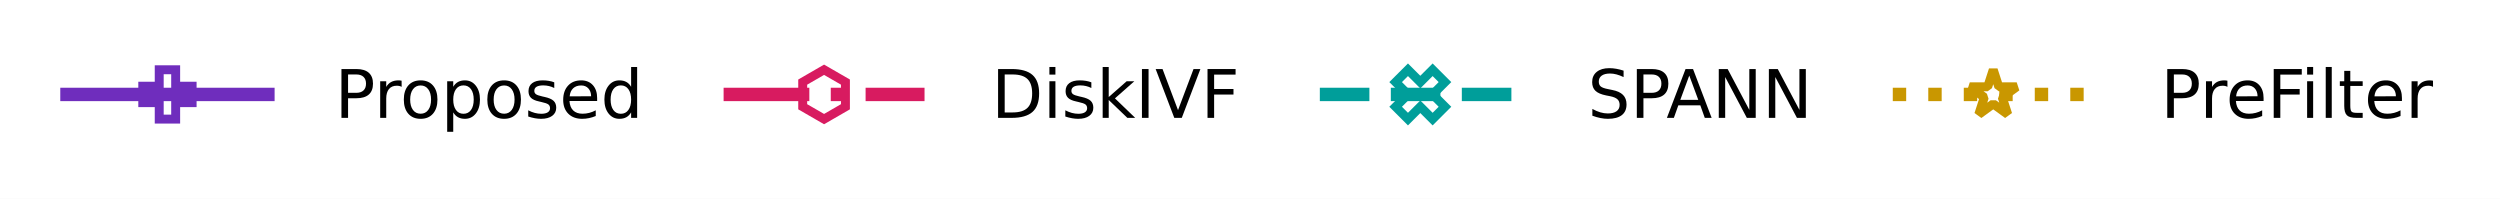
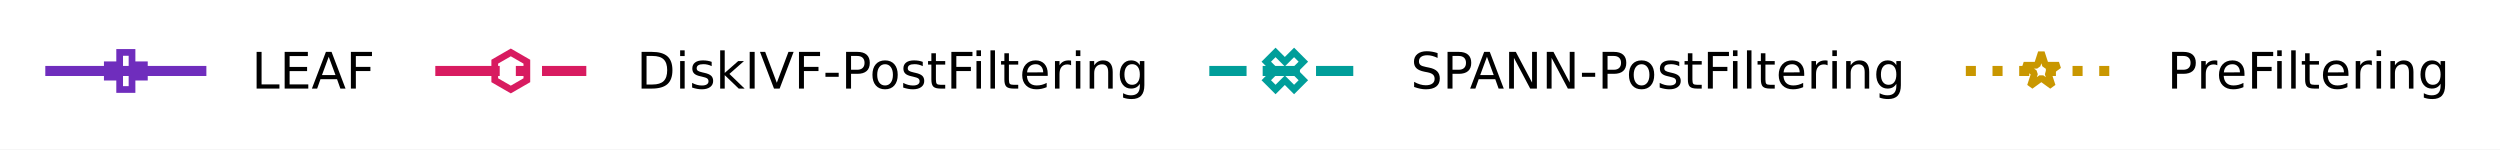
- <svg xmlns="http://www.w3.org/2000/svg" xmlns:xlink="http://www.w3.org/1999/xlink" width="1119.787pt" height="89.034pt" viewBox="0 0 1119.787 89.034" version="1.1">
+ <svg xmlns="http://www.w3.org/2000/svg" xmlns:xlink="http://www.w3.org/1999/xlink" width="1490.044pt" height="89.034pt" viewBox="0 0 1490.044 89.034" version="1.1">
  <defs>
    <style type="text/css">*{stroke-linejoin: round; stroke-linecap: butt}</style>
  </defs>
  <g id="figure_1">
    <g id="patch_1">
-       <path d="M 0 89.034  L 1119.787 89.034  L 1119.787 0  L 0 0  z " style="fill: #ffffff" />
+       <path d="M 0 89.034  L 1490.044 89.034  L 1490.044 0  L 0 0  z " style="fill: #ffffff" />
    </g>
    <g id="legend_1">
      <g id="line2d_1">
        <path d="M 30 42.295  L 75 42.295  L 120 42.295  " style="fill: none; stroke: #6f2dbd; stroke-width: 6; stroke-linecap: square" />
        <defs>
-           <path id="m08adecd49a" d="M -3.683 11.05  L 3.683 11.05  L 3.683 3.683  L 11.05 3.683  L 11.05 -3.683  L 3.683 -3.683  L 3.683 -11.05  L -3.683 -11.05  L -3.683 -3.683  L -11.05 -3.683  L -11.05 3.683  L -3.683 3.683  z " style="stroke: #6f2dbd; stroke-width: 4; stroke-linejoin: miter" />
+           <path id="me8d489dbe9" d="M -3.683 11.05  L 3.683 11.05  L 3.683 3.683  L 11.05 3.683  L 11.05 -3.683  L 3.683 -3.683  L 3.683 -11.05  L -3.683 -11.05  L -3.683 -3.683  L -11.05 -3.683  L -11.05 3.683  L -3.683 3.683  z " style="stroke: #6f2dbd; stroke-width: 4; stroke-linejoin: miter" />
        </defs>
        <g>
-           <use xlink:href="#m08adecd49a" x="75" y="42.295" style="fill-opacity: 0; stroke: #6f2dbd; stroke-width: 4; stroke-linejoin: miter" />
+           <use xlink:href="#me8d489dbe9" x="75" y="42.295" style="fill-opacity: 0; stroke: #6f2dbd; stroke-width: 4; stroke-linejoin: miter" />
        </g>
      </g>
      <g id="text_1">
        <g transform="translate(150 52.79531) scale(0.3 -0.3)">
          <defs>
-             <path id="DejaVuSans-50" d="M 1259 4147  L 1259 2394  L 2053 2394  Q 2494 2394 2734 2622  Q 2975 2850 2975 3272  Q 2975 3691 2734 3919  Q 2494 4147 2053 4147  L 1259 4147  z M 628 4666  L 2053 4666  Q 2838 4666 3239 4311  Q 3641 3956 3641 3272  Q 3641 2581 3239 2228  Q 2838 1875 2053 1875  L 1259 1875  L 1259 0  L 628 0  L 628 4666  z " transform="scale(0.015625)" />
-             <path id="DejaVuSans-72" d="M 2631 2963  Q 2534 3019 2420 3045  Q 2306 3072 2169 3072  Q 1681 3072 1420 2755  Q 1159 2438 1159 1844  L 1159 0  L 581 0  L 581 3500  L 1159 3500  L 1159 2956  Q 1341 3275 1631 3429  Q 1922 3584 2338 3584  Q 2397 3584 2469 3576  Q 2541 3569 2628 3553  L 2631 2963  z " transform="scale(0.015625)" />
-             <path id="DejaVuSans-6f" d="M 1959 3097  Q 1497 3097 1228 2736  Q 959 2375 959 1747  Q 959 1119 1226 758  Q 1494 397 1959 397  Q 2419 397 2687 759  Q 2956 1122 2956 1747  Q 2956 2369 2687 2733  Q 2419 3097 1959 3097  z M 1959 3584  Q 2709 3584 3137 3096  Q 3566 2609 3566 1747  Q 3566 888 3137 398  Q 2709 -91 1959 -91  Q 1206 -91 779 398  Q 353 888 353 1747  Q 353 2609 779 3096  Q 1206 3584 1959 3584  z " transform="scale(0.015625)" />
-             <path id="DejaVuSans-70" d="M 1159 525  L 1159 -1331  L 581 -1331  L 581 3500  L 1159 3500  L 1159 2969  Q 1341 3281 1617 3432  Q 1894 3584 2278 3584  Q 2916 3584 3314 3078  Q 3713 2572 3713 1747  Q 3713 922 3314 415  Q 2916 -91 2278 -91  Q 1894 -91 1617 61  Q 1341 213 1159 525  z M 3116 1747  Q 3116 2381 2855 2742  Q 2594 3103 2138 3103  Q 1681 3103 1420 2742  Q 1159 2381 1159 1747  Q 1159 1113 1420 752  Q 1681 391 2138 391  Q 2594 391 2855 752  Q 3116 1113 3116 1747  z " transform="scale(0.015625)" />
-             <path id="DejaVuSans-73" d="M 2834 3397  L 2834 2853  Q 2591 2978 2328 3040  Q 2066 3103 1784 3103  Q 1356 3103 1142 2972  Q 928 2841 928 2578  Q 928 2378 1081 2264  Q 1234 2150 1697 2047  L 1894 2003  Q 2506 1872 2764 1633  Q 3022 1394 3022 966  Q 3022 478 2636 193  Q 2250 -91 1575 -91  Q 1294 -91 989 -36  Q 684 19 347 128  L 347 722  Q 666 556 975 473  Q 1284 391 1588 391  Q 1994 391 2212 530  Q 2431 669 2431 922  Q 2431 1156 2273 1281  Q 2116 1406 1581 1522  L 1381 1569  Q 847 1681 609 1914  Q 372 2147 372 2553  Q 372 3047 722 3315  Q 1072 3584 1716 3584  Q 2034 3584 2315 3537  Q 2597 3491 2834 3397  z " transform="scale(0.015625)" />
-             <path id="DejaVuSans-65" d="M 3597 1894  L 3597 1613  L 953 1613  Q 991 1019 1311 708  Q 1631 397 2203 397  Q 2534 397 2845 478  Q 3156 559 3463 722  L 3463 178  Q 3153 47 2828 -22  Q 2503 -91 2169 -91  Q 1331 -91 842 396  Q 353 884 353 1716  Q 353 2575 817 3079  Q 1281 3584 2069 3584  Q 2775 3584 3186 3129  Q 3597 2675 3597 1894  z M 3022 2063  Q 3016 2534 2758 2815  Q 2500 3097 2075 3097  Q 1594 3097 1305 2825  Q 1016 2553 972 2059  L 3022 2063  z " transform="scale(0.015625)" />
-             <path id="DejaVuSans-64" d="M 2906 2969  L 2906 4863  L 3481 4863  L 3481 0  L 2906 0  L 2906 525  Q 2725 213 2448 61  Q 2172 -91 1784 -91  Q 1150 -91 751 415  Q 353 922 353 1747  Q 353 2572 751 3078  Q 1150 3584 1784 3584  Q 2172 3584 2448 3432  Q 2725 3281 2906 2969  z M 947 1747  Q 947 1113 1208 752  Q 1469 391 1925 391  Q 2381 391 2643 752  Q 2906 1113 2906 1747  Q 2906 2381 2643 2742  Q 2381 3103 1925 3103  Q 1469 3103 1208 2742  Q 947 2381 947 1747  z " transform="scale(0.015625)" />
+             <path id="DejaVuSans-4c" d="M 628 4666  L 1259 4666  L 1259 531  L 3531 531  L 3531 0  L 628 0  L 628 4666  z " transform="scale(0.015625)" />
+             <path id="DejaVuSans-45" d="M 628 4666  L 3578 4666  L 3578 4134  L 1259 4134  L 1259 2753  L 3481 2753  L 3481 2222  L 1259 2222  L 1259 531  L 3634 531  L 3634 0  L 628 0  L 628 4666  z " transform="scale(0.015625)" />
+             <path id="DejaVuSans-41" d="M 2188 4044  L 1331 1722  L 3047 1722  L 2188 4044  z M 1831 4666  L 2547 4666  L 4325 0  L 3669 0  L 3244 1197  L 1141 1197  L 716 0  L 50 0  L 1831 4666  z " transform="scale(0.015625)" />
+             <path id="DejaVuSans-46" d="M 628 4666  L 3309 4666  L 3309 4134  L 1259 4134  L 1259 2759  L 3109 2759  L 3109 2228  L 1259 2228  L 1259 0  L 628 0  L 628 4666  z " transform="scale(0.015625)" />
          </defs>
-           <use xlink:href="#DejaVuSans-50" />
-           <use xlink:href="#DejaVuSans-72" transform="translate(58.55273 0)" />
-           <use xlink:href="#DejaVuSans-6f" transform="translate(97.41602 0)" />
-           <use xlink:href="#DejaVuSans-70" transform="translate(158.5977 0)" />
-           <use xlink:href="#DejaVuSans-6f" transform="translate(222.0742 0)" />
-           <use xlink:href="#DejaVuSans-73" transform="translate(283.2559 0)" />
-           <use xlink:href="#DejaVuSans-65" transform="translate(335.3555 0)" />
-           <use xlink:href="#DejaVuSans-64" transform="translate(396.8789 0)" />
+           <use xlink:href="#DejaVuSans-4c" />
+           <use xlink:href="#DejaVuSans-45" transform="translate(55.71289 0)" />
+           <use xlink:href="#DejaVuSans-41" transform="translate(118.8965 0)" />
+           <use xlink:href="#DejaVuSans-46" transform="translate(187.3047 0)" />
        </g>
      </g>
      <g id="line2d_2">
-         <path d="M 324.113 42.295  L 369.113 42.295  L 414.113 42.295  " style="fill: none; stroke-dasharray: 38.4,9.6,6,9.6; stroke-dashoffset: 0; stroke: #d81b60; stroke-width: 6" />
+         <path d="M 259.448 42.295  L 304.448 42.295  L 349.448 42.295  " style="fill: none; stroke-dasharray: 38.4,9.6,6,9.6; stroke-dashoffset: 0; stroke: #d81b60; stroke-width: 6" />
        <defs>
-           <path id="m82e33108dc" d="M 0 -11.05  L -9.57 -5.525  L -9.57 5.525  L -0 11.05  L 9.57 5.525  L 9.57 -5.525  z " style="stroke: #d81b60; stroke-width: 4; stroke-linejoin: miter" />
+           <path id="m7c664e5f9c" d="M 0 -11.05  L -9.57 -5.525  L -9.57 5.525  L -0 11.05  L 9.57 5.525  L 9.57 -5.525  z " style="stroke: #d81b60; stroke-width: 4; stroke-linejoin: miter" />
        </defs>
        <g>
-           <use xlink:href="#m82e33108dc" x="369.113" y="42.295" style="fill-opacity: 0; stroke: #d81b60; stroke-width: 4; stroke-linejoin: miter" />
+           <use xlink:href="#m7c664e5f9c" x="304.448" y="42.295" style="fill-opacity: 0; stroke: #d81b60; stroke-width: 4; stroke-linejoin: miter" />
        </g>
      </g>
      <g id="text_2">
-         <g transform="translate(444.1125 52.79531) scale(0.3 -0.3)">
+         <g transform="translate(379.4484 52.79531) scale(0.3 -0.3)">
          <defs>
            <path id="DejaVuSans-44" d="M 1259 4147  L 1259 519  L 2022 519  Q 2988 519 3436 956  Q 3884 1394 3884 2338  Q 3884 3275 3436 3711  Q 2988 4147 2022 4147  L 1259 4147  z M 628 4666  L 1925 4666  Q 3281 4666 3915 4102  Q 4550 3538 4550 2338  Q 4550 1131 3912 565  Q 3275 0 1925 0  L 628 0  L 628 4666  z " transform="scale(0.015625)" />
            <path id="DejaVuSans-69" d="M 603 3500  L 1178 3500  L 1178 0  L 603 0  L 603 3500  z M 603 4863  L 1178 4863  L 1178 4134  L 603 4134  L 603 4863  z " transform="scale(0.015625)" />
+             <path id="DejaVuSans-73" d="M 2834 3397  L 2834 2853  Q 2591 2978 2328 3040  Q 2066 3103 1784 3103  Q 1356 3103 1142 2972  Q 928 2841 928 2578  Q 928 2378 1081 2264  Q 1234 2150 1697 2047  L 1894 2003  Q 2506 1872 2764 1633  Q 3022 1394 3022 966  Q 3022 478 2636 193  Q 2250 -91 1575 -91  Q 1294 -91 989 -36  Q 684 19 347 128  L 347 722  Q 666 556 975 473  Q 1284 391 1588 391  Q 1994 391 2212 530  Q 2431 669 2431 922  Q 2431 1156 2273 1281  Q 2116 1406 1581 1522  L 1381 1569  Q 847 1681 609 1914  Q 372 2147 372 2553  Q 372 3047 722 3315  Q 1072 3584 1716 3584  Q 2034 3584 2315 3537  Q 2597 3491 2834 3397  z " transform="scale(0.015625)" />
            <path id="DejaVuSans-6b" d="M 581 4863  L 1159 4863  L 1159 1991  L 2875 3500  L 3609 3500  L 1753 1863  L 3688 0  L 2938 0  L 1159 1709  L 1159 0  L 581 0  L 581 4863  z " transform="scale(0.015625)" />
            <path id="DejaVuSans-49" d="M 628 4666  L 1259 4666  L 1259 0  L 628 0  L 628 4666  z " transform="scale(0.015625)" />
            <path id="DejaVuSans-56" d="M 1831 0  L 50 4666  L 709 4666  L 2188 738  L 3669 4666  L 4325 4666  L 2547 0  L 1831 0  z " transform="scale(0.015625)" />
-             <path id="DejaVuSans-46" d="M 628 4666  L 3309 4666  L 3309 4134  L 1259 4134  L 1259 2759  L 3109 2759  L 3109 2228  L 1259 2228  L 1259 0  L 628 0  L 628 4666  z " transform="scale(0.015625)" />
+             <path id="DejaVuSans-2d" d="M 313 2009  L 1997 2009  L 1997 1497  L 313 1497  L 313 2009  z " transform="scale(0.015625)" />
+             <path id="DejaVuSans-50" d="M 1259 4147  L 1259 2394  L 2053 2394  Q 2494 2394 2734 2622  Q 2975 2850 2975 3272  Q 2975 3691 2734 3919  Q 2494 4147 2053 4147  L 1259 4147  z M 628 4666  L 2053 4666  Q 2838 4666 3239 4311  Q 3641 3956 3641 3272  Q 3641 2581 3239 2228  Q 2838 1875 2053 1875  L 1259 1875  L 1259 0  L 628 0  L 628 4666  z " transform="scale(0.015625)" />
+             <path id="DejaVuSans-6f" d="M 1959 3097  Q 1497 3097 1228 2736  Q 959 2375 959 1747  Q 959 1119 1226 758  Q 1494 397 1959 397  Q 2419 397 2687 759  Q 2956 1122 2956 1747  Q 2956 2369 2687 2733  Q 2419 3097 1959 3097  z M 1959 3584  Q 2709 3584 3137 3096  Q 3566 2609 3566 1747  Q 3566 888 3137 398  Q 2709 -91 1959 -91  Q 1206 -91 779 398  Q 353 888 353 1747  Q 353 2609 779 3096  Q 1206 3584 1959 3584  z " transform="scale(0.015625)" />
+             <path id="DejaVuSans-74" d="M 1172 4494  L 1172 3500  L 2356 3500  L 2356 3053  L 1172 3053  L 1172 1153  Q 1172 725 1289 603  Q 1406 481 1766 481  L 2356 481  L 2356 0  L 1766 0  Q 1100 0 847 248  Q 594 497 594 1153  L 594 3053  L 172 3053  L 172 3500  L 594 3500  L 594 4494  L 1172 4494  z " transform="scale(0.015625)" />
+             <path id="DejaVuSans-6c" d="M 603 4863  L 1178 4863  L 1178 0  L 603 0  L 603 4863  z " transform="scale(0.015625)" />
+             <path id="DejaVuSans-65" d="M 3597 1894  L 3597 1613  L 953 1613  Q 991 1019 1311 708  Q 1631 397 2203 397  Q 2534 397 2845 478  Q 3156 559 3463 722  L 3463 178  Q 3153 47 2828 -22  Q 2503 -91 2169 -91  Q 1331 -91 842 396  Q 353 884 353 1716  Q 353 2575 817 3079  Q 1281 3584 2069 3584  Q 2775 3584 3186 3129  Q 3597 2675 3597 1894  z M 3022 2063  Q 3016 2534 2758 2815  Q 2500 3097 2075 3097  Q 1594 3097 1305 2825  Q 1016 2553 972 2059  L 3022 2063  z " transform="scale(0.015625)" />
+             <path id="DejaVuSans-72" d="M 2631 2963  Q 2534 3019 2420 3045  Q 2306 3072 2169 3072  Q 1681 3072 1420 2755  Q 1159 2438 1159 1844  L 1159 0  L 581 0  L 581 3500  L 1159 3500  L 1159 2956  Q 1341 3275 1631 3429  Q 1922 3584 2338 3584  Q 2397 3584 2469 3576  Q 2541 3569 2628 3553  L 2631 2963  z " transform="scale(0.015625)" />
+             <path id="DejaVuSans-6e" d="M 3513 2113  L 3513 0  L 2938 0  L 2938 2094  Q 2938 2591 2744 2837  Q 2550 3084 2163 3084  Q 1697 3084 1428 2787  Q 1159 2491 1159 1978  L 1159 0  L 581 0  L 581 3500  L 1159 3500  L 1159 2956  Q 1366 3272 1645 3428  Q 1925 3584 2291 3584  Q 2894 3584 3203 3211  Q 3513 2838 3513 2113  z " transform="scale(0.015625)" />
+             <path id="DejaVuSans-67" d="M 2906 1791  Q 2906 2416 2648 2759  Q 2391 3103 1925 3103  Q 1463 3103 1205 2759  Q 947 2416 947 1791  Q 947 1169 1205 825  Q 1463 481 1925 481  Q 2391 481 2648 825  Q 2906 1169 2906 1791  z M 3481 434  Q 3481 -459 3084 -895  Q 2688 -1331 1869 -1331  Q 1566 -1331 1297 -1286  Q 1028 -1241 775 -1147  L 775 -588  Q 1028 -725 1275 -790  Q 1522 -856 1778 -856  Q 2344 -856 2625 -561  Q 2906 -266 2906 331  L 2906 616  Q 2728 306 2450 153  Q 2172 0 1784 0  Q 1141 0 747 490  Q 353 981 353 1791  Q 353 2603 747 3093  Q 1141 3584 1784 3584  Q 2172 3584 2450 3431  Q 2728 3278 2906 2969  L 2906 3500  L 3481 3500  L 3481 434  z " transform="scale(0.015625)" />
          </defs>
          <use xlink:href="#DejaVuSans-44" />
          <use xlink:href="#DejaVuSans-69" transform="translate(77.00195 0)" />
          <use xlink:href="#DejaVuSans-73" transform="translate(104.7852 0)" />
          <use xlink:href="#DejaVuSans-6b" transform="translate(156.8848 0)" />
          <use xlink:href="#DejaVuSans-49" transform="translate(214.7949 0)" />
          <use xlink:href="#DejaVuSans-56" transform="translate(244.2871 0)" />
          <use xlink:href="#DejaVuSans-46" transform="translate(312.6953 0)" />
+           <use xlink:href="#DejaVuSans-2d" transform="translate(370.2148 0)" />
+           <use xlink:href="#DejaVuSans-50" transform="translate(406.2988 0)" />
+           <use xlink:href="#DejaVuSans-6f" transform="translate(462.9766 0)" />
+           <use xlink:href="#DejaVuSans-73" transform="translate(524.1582 0)" />
+           <use xlink:href="#DejaVuSans-74" transform="translate(576.2578 0)" />
+           <use xlink:href="#DejaVuSans-46" transform="translate(615.4668 0)" />
+           <use xlink:href="#DejaVuSans-69" transform="translate(665.7363 0)" />
+           <use xlink:href="#DejaVuSans-6c" transform="translate(693.5195 0)" />
+           <use xlink:href="#DejaVuSans-74" transform="translate(721.3027 0)" />
+           <use xlink:href="#DejaVuSans-65" transform="translate(760.5117 0)" />
+           <use xlink:href="#DejaVuSans-72" transform="translate(822.0352 0)" />
+           <use xlink:href="#DejaVuSans-69" transform="translate(863.1484 0)" />
+           <use xlink:href="#DejaVuSans-6e" transform="translate(890.9316 0)" />
+           <use xlink:href="#DejaVuSans-67" transform="translate(954.3105 0)" />
        </g>
      </g>
      <g id="line2d_3">
-         <path d="M 591.173 42.295  L 636.173 42.295  L 681.173 42.295  " style="fill: none; stroke-dasharray: 22.2,9.6; stroke-dashoffset: 0; stroke: #009e9a; stroke-width: 6" />
+         <path d="M 720.773 42.295  L 765.773 42.295  L 810.773 42.295  " style="fill: none; stroke-dasharray: 22.2,9.6; stroke-dashoffset: 0; stroke: #009e9a; stroke-width: 6" />
        <defs>
-           <path id="m5da1c127a8" d="M -5.525 11.05  L 0 5.525  L 5.525 11.05  L 11.05 5.525  L 5.525 0  L 11.05 -5.525  L 5.525 -11.05  L 0 -5.525  L -5.525 -11.05  L -11.05 -5.525  L -5.525 0  L -11.05 5.525  z " style="stroke: #009e9a; stroke-width: 4; stroke-linejoin: miter" />
+           <path id="m62cd38e438" d="M -5.525 11.05  L 0 5.525  L 5.525 11.05  L 11.05 5.525  L 5.525 0  L 11.05 -5.525  L 5.525 -11.05  L 0 -5.525  L -5.525 -11.05  L -11.05 -5.525  L -5.525 0  L -11.05 5.525  z " style="stroke: #009e9a; stroke-width: 4; stroke-linejoin: miter" />
        </defs>
        <g>
-           <use xlink:href="#m5da1c127a8" x="636.173" y="42.295" style="fill-opacity: 0; stroke: #009e9a; stroke-width: 4; stroke-linejoin: miter" />
+           <use xlink:href="#m62cd38e438" x="765.773" y="42.295" style="fill-opacity: 0; stroke: #009e9a; stroke-width: 4; stroke-linejoin: miter" />
        </g>
      </g>
      <g id="text_3">
-         <g transform="translate(711.1734 52.79531) scale(0.3 -0.3)">
+         <g transform="translate(840.7734 52.79531) scale(0.3 -0.3)">
          <defs>
            <path id="DejaVuSans-53" d="M 3425 4513  L 3425 3897  Q 3066 4069 2747 4153  Q 2428 4238 2131 4238  Q 1616 4238 1336 4038  Q 1056 3838 1056 3469  Q 1056 3159 1242 3001  Q 1428 2844 1947 2747  L 2328 2669  Q 3034 2534 3370 2195  Q 3706 1856 3706 1288  Q 3706 609 3251 259  Q 2797 -91 1919 -91  Q 1588 -91 1214 -16  Q 841 59 441 206  L 441 856  Q 825 641 1194 531  Q 1563 422 1919 422  Q 2459 422 2753 634  Q 3047 847 3047 1241  Q 3047 1584 2836 1778  Q 2625 1972 2144 2069  L 1759 2144  Q 1053 2284 737 2584  Q 422 2884 422 3419  Q 422 4038 858 4394  Q 1294 4750 2059 4750  Q 2388 4750 2728 4690  Q 3069 4631 3425 4513  z " transform="scale(0.015625)" />
-             <path id="DejaVuSans-41" d="M 2188 4044  L 1331 1722  L 3047 1722  L 2188 4044  z M 1831 4666  L 2547 4666  L 4325 0  L 3669 0  L 3244 1197  L 1141 1197  L 716 0  L 50 0  L 1831 4666  z " transform="scale(0.015625)" />
            <path id="DejaVuSans-4e" d="M 628 4666  L 1478 4666  L 3547 763  L 3547 4666  L 4159 4666  L 4159 0  L 3309 0  L 1241 3903  L 1241 0  L 628 0  L 628 4666  z " transform="scale(0.015625)" />
          </defs>
          <use xlink:href="#DejaVuSans-53" />
          <use xlink:href="#DejaVuSans-50" transform="translate(63.47656 0)" />
          <use xlink:href="#DejaVuSans-41" transform="translate(117.4043 0)" />
          <use xlink:href="#DejaVuSans-4e" transform="translate(185.8125 0)" />
          <use xlink:href="#DejaVuSans-4e" transform="translate(260.6172 0)" />
+           <use xlink:href="#DejaVuSans-2d" transform="translate(335.4219 0)" />
+           <use xlink:href="#DejaVuSans-50" transform="translate(371.5059 0)" />
+           <use xlink:href="#DejaVuSans-6f" transform="translate(428.1836 0)" />
+           <use xlink:href="#DejaVuSans-73" transform="translate(489.3652 0)" />
+           <use xlink:href="#DejaVuSans-74" transform="translate(541.4648 0)" />
+           <use xlink:href="#DejaVuSans-46" transform="translate(580.6738 0)" />
+           <use xlink:href="#DejaVuSans-69" transform="translate(630.9434 0)" />
+           <use xlink:href="#DejaVuSans-6c" transform="translate(658.7266 0)" />
+           <use xlink:href="#DejaVuSans-74" transform="translate(686.5098 0)" />
+           <use xlink:href="#DejaVuSans-65" transform="translate(725.7188 0)" />
+           <use xlink:href="#DejaVuSans-72" transform="translate(787.2422 0)" />
+           <use xlink:href="#DejaVuSans-69" transform="translate(828.3555 0)" />
+           <use xlink:href="#DejaVuSans-6e" transform="translate(856.1387 0)" />
+           <use xlink:href="#DejaVuSans-67" transform="translate(919.5176 0)" />
        </g>
      </g>
      <g id="line2d_4">
-         <path d="M 847.805 42.295  L 892.805 42.295  L 937.805 42.295  " style="fill: none; stroke-dasharray: 6,9.9; stroke-dashoffset: 0; stroke: #c99700; stroke-width: 6" />
+         <path d="M 1171.669 42.295  L 1216.669 42.295  L 1261.669 42.295  " style="fill: none; stroke-dasharray: 6,9.9; stroke-dashoffset: 0; stroke: #c99700; stroke-width: 6" />
        <defs>
-           <path id="m9d2dff93b5" d="M 0 -11.05  L -2.481 -3.415  L -10.509 -3.415  L -4.014 1.304  L -6.495 8.94  L -0 4.221  L 6.495 8.94  L 4.014 1.304  L 10.509 -3.415  L 2.481 -3.415  z " style="stroke: #c99700; stroke-width: 4; stroke-linejoin: bevel" />
+           <path id="m59e9b1c387" d="M 0 -11.05  L -2.481 -3.415  L -10.509 -3.415  L -4.014 1.304  L -6.495 8.94  L -0 4.221  L 6.495 8.94  L 4.014 1.304  L 10.509 -3.415  L 2.481 -3.415  z " style="stroke: #c99700; stroke-width: 4; stroke-linejoin: bevel" />
        </defs>
        <g>
-           <use xlink:href="#m9d2dff93b5" x="892.805" y="42.295" style="fill-opacity: 0; stroke: #c99700; stroke-width: 4; stroke-linejoin: bevel" />
+           <use xlink:href="#m59e9b1c387" x="1216.669" y="42.295" style="fill-opacity: 0; stroke: #c99700; stroke-width: 4; stroke-linejoin: bevel" />
        </g>
      </g>
      <g id="text_4">
-         <g transform="translate(967.8047 52.79531) scale(0.3 -0.3)">
-           <defs>
-             <path id="DejaVuSans-6c" d="M 603 4863  L 1178 4863  L 1178 0  L 603 0  L 603 4863  z " transform="scale(0.015625)" />
-             <path id="DejaVuSans-74" d="M 1172 4494  L 1172 3500  L 2356 3500  L 2356 3053  L 1172 3053  L 1172 1153  Q 1172 725 1289 603  Q 1406 481 1766 481  L 2356 481  L 2356 0  L 1766 0  Q 1100 0 847 248  Q 594 497 594 1153  L 594 3053  L 172 3053  L 172 3500  L 594 3500  L 594 4494  L 1172 4494  z " transform="scale(0.015625)" />
-           </defs>
+         <g transform="translate(1291.669 52.79531) scale(0.3 -0.3)">
          <use xlink:href="#DejaVuSans-50" />
          <use xlink:href="#DejaVuSans-72" transform="translate(58.55273 0)" />
          <use xlink:href="#DejaVuSans-65" transform="translate(97.41602 0)" />
          <use xlink:href="#DejaVuSans-46" transform="translate(158.9395 0)" />
          <use xlink:href="#DejaVuSans-69" transform="translate(209.209 0)" />
          <use xlink:href="#DejaVuSans-6c" transform="translate(236.9922 0)" />
          <use xlink:href="#DejaVuSans-74" transform="translate(264.7754 0)" />
          <use xlink:href="#DejaVuSans-65" transform="translate(303.9844 0)" />
          <use xlink:href="#DejaVuSans-72" transform="translate(365.5078 0)" />
+           <use xlink:href="#DejaVuSans-69" transform="translate(406.6211 0)" />
+           <use xlink:href="#DejaVuSans-6e" transform="translate(434.4043 0)" />
+           <use xlink:href="#DejaVuSans-67" transform="translate(497.7832 0)" />
        </g>
      </g>
    </g>
  </g>
</svg>
